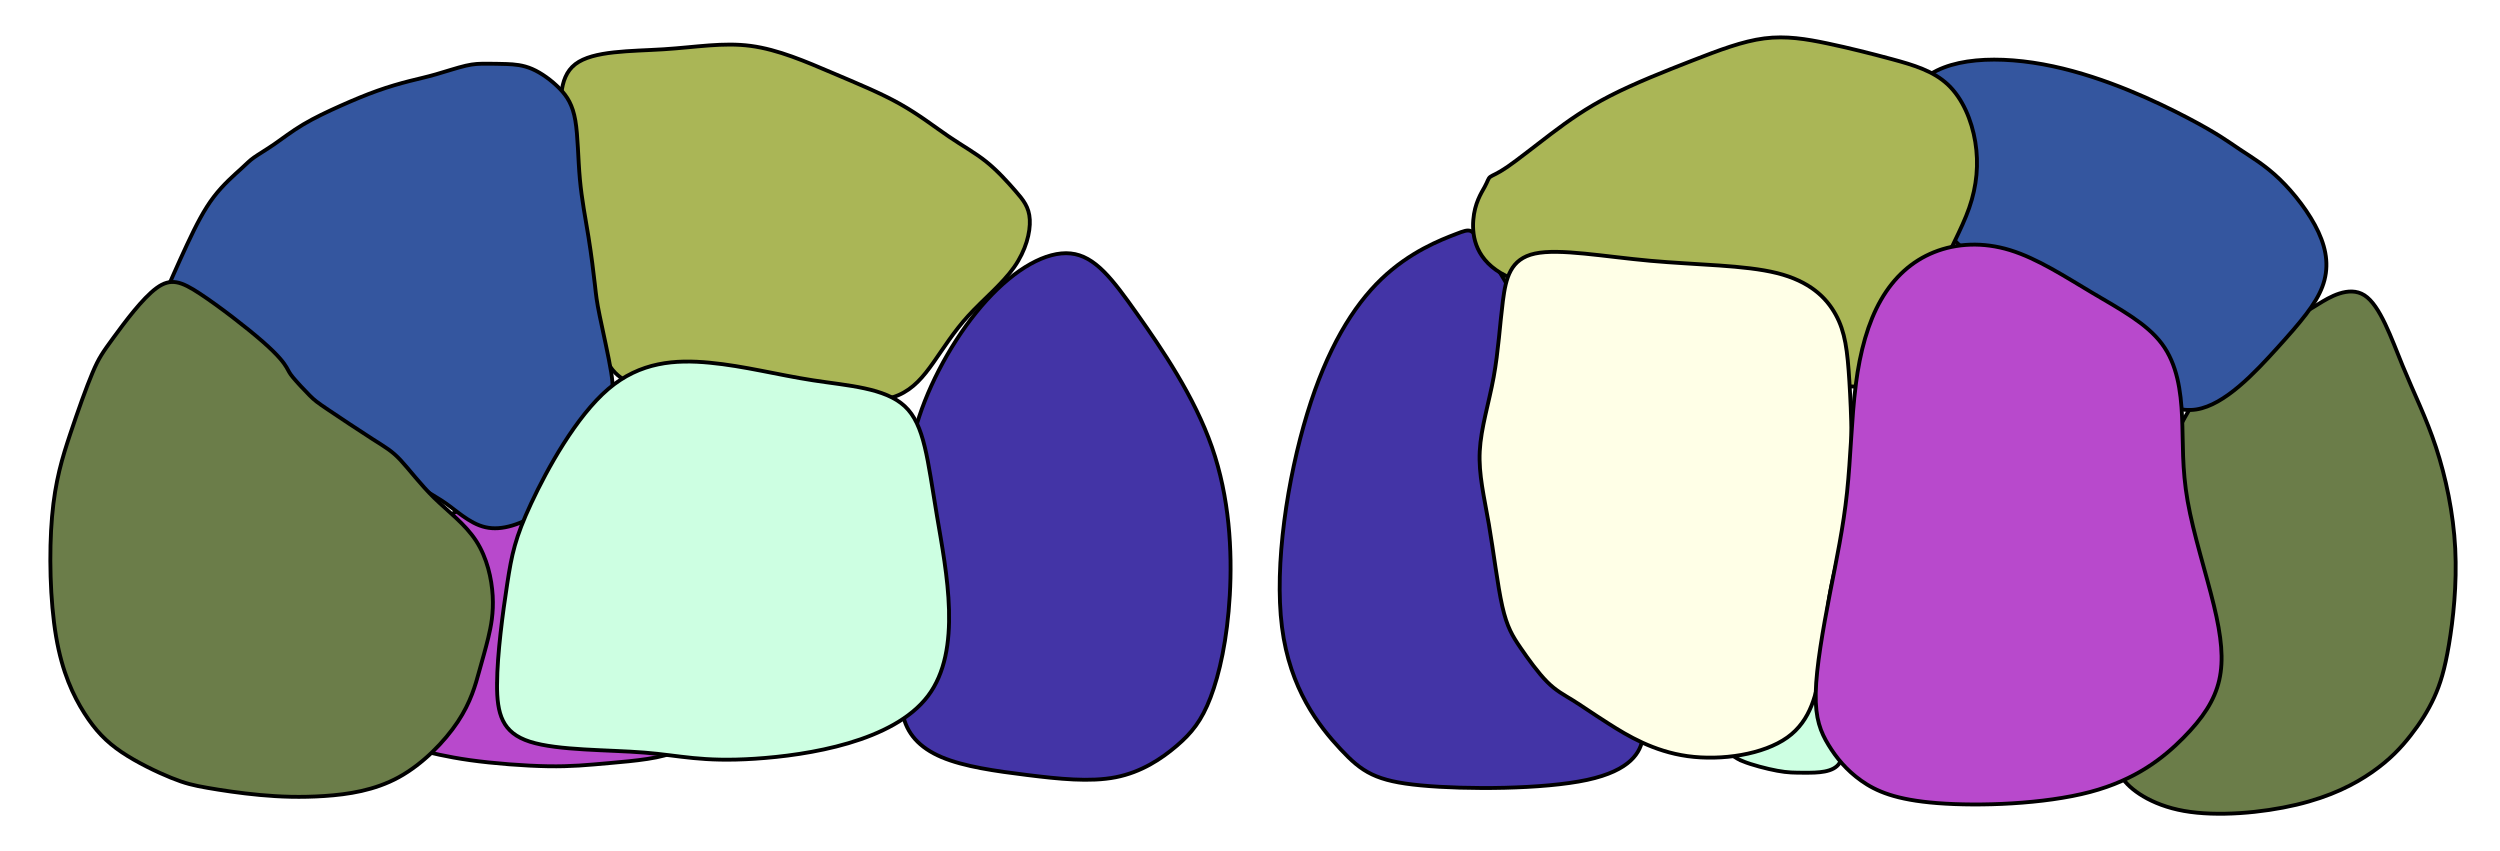
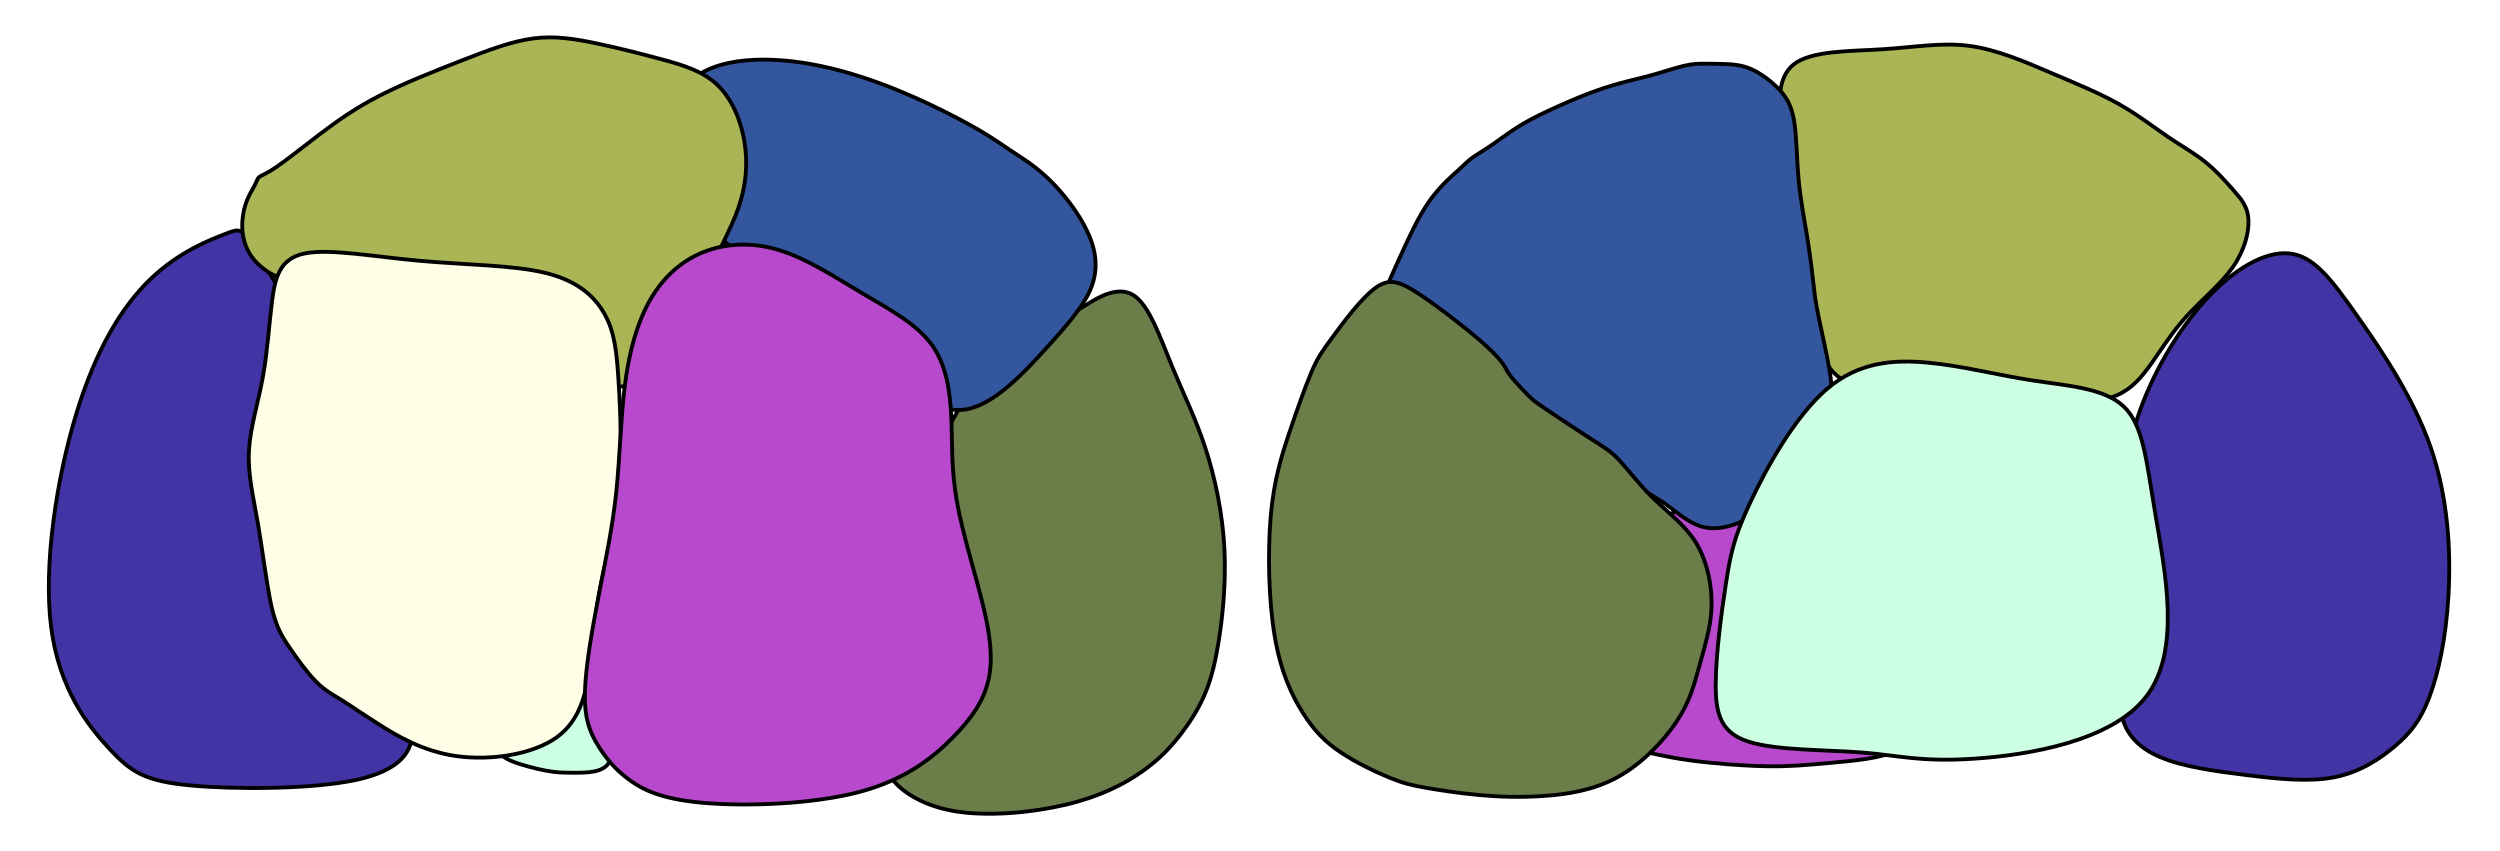
<svg xmlns="http://www.w3.org/2000/svg" width="194.269mm" height="66.07mm" viewBox="0 0 194.269 66.07" version="1.1" id="svg14654">
  <defs id="defs14651">
    </defs>
  <g id="layer1">
-     <path style="fill:#4334a6;fill-opacity:1;stroke:#000000;stroke-width:0.3;stroke-linecap:square;stop-color:#000000" d="m 115.258,19.134 c 0.921,1.412 2.761,4.234 3.803,6.933 1.042,2.699 1.287,5.275 1.84,8.097 0.552,2.822 1.411,5.889 2.454,9.324 1.043,3.435 2.27,7.238 3.122,9.554 0.852,2.316 1.329,3.146 1.178,4.273 -0.152,1.127 -0.933,2.558 -4.325,3.289 -3.392,0.731 -9.391,0.759 -12.904,0.428 -3.514,-0.331 -4.582,-1.024 -6.252,-2.812 -1.67,-1.788 -3.94,-4.671 -4.554,-9.491 -0.614,-4.82 0.427,-11.558 1.961,-16.59 1.534,-5.031 3.557,-8.341 5.766,-10.458 2.209,-2.117 4.598,-3.036 5.795,-3.496 1.197,-0.46 1.197,-0.46 2.118,0.952 z" id="path4679">
+     <path style="fill:#4334a6;fill-opacity:1;stroke:#000000;stroke-width:0.3;stroke-linecap:square;stop-color:#000000" d="m 19.614,19.134 c 0.921,1.412 2.761,4.234 3.803,6.933 1.042,2.699 1.287,5.275 1.84,8.097 0.552,2.822 1.411,5.889 2.454,9.324 1.043,3.435 2.27,7.238 3.122,9.554 0.852,2.316 1.329,3.146 1.178,4.273 -0.152,1.127 -0.933,2.558 -4.326,3.289 -3.392,0.731 -9.391,0.759 -12.904,0.428 C 11.266,60.699 10.198,60.006 8.527,58.218 6.857,56.429 4.587,53.546 3.973,48.726 3.359,43.906 4.401,37.168 5.934,32.137 c 1.534,-5.031 3.557,-8.341 5.766,-10.458 2.209,-2.117 4.598,-3.036 5.795,-3.496 1.197,-0.46 1.197,-0.46 2.118,0.952 z" id="path4679">
      </path>
-     <path style="fill:#6b7d49;fill-opacity:1;stroke:#000000;stroke-width:0.3;stroke-linecap:square;stop-color:#000000" d="m 178.219,24.669 c 1.171,-0.564 1.171,-0.564 1.955,-1.05 0.784,-0.486 2.346,-1.454 3.563,-0.672 1.216,0.782 2.079,3.314 2.973,5.493 0.894,2.178 1.824,4.011 2.585,6.323 0.761,2.312 1.352,5.096 1.495,7.871 0.143,2.775 -0.164,5.527 -0.491,7.466 -0.327,1.939 -0.674,3.066 -1.151,4.107 -0.477,1.04 -1.084,1.995 -1.825,2.942 -0.74,0.947 -1.619,1.892 -2.991,2.847 -1.371,0.955 -3.209,1.904 -5.879,2.537 -2.669,0.633 -6.153,0.943 -8.737,0.483 -2.583,-0.46 -4.254,-1.69 -4.833,-2.622 -0.579,-0.932 -0.065,-1.563 0.367,-3.527 0.432,-1.964 0.779,-5.261 1.039,-8.774 0.26,-3.513 0.434,-7.243 1.431,-10.714 0.997,-3.471 2.819,-6.68 4.902,-8.85 2.083,-2.169 4.425,-3.297 5.595,-3.861 z" id="path4695">
+     <path style="fill:#6b7d49;fill-opacity:1;stroke:#000000;stroke-width:0.3;stroke-linecap:square;stop-color:#000000" d="m 82.575,24.669 c 1.171,-0.564 1.171,-0.564 1.955,-1.05 0.784,-0.486 2.346,-1.454 3.563,-0.672 1.216,0.782 2.079,3.314 2.973,5.493 0.894,2.178 1.824,4.011 2.585,6.323 0.761,2.312 1.352,5.096 1.495,7.871 0.143,2.775 -0.164,5.527 -0.491,7.466 -0.327,1.939 -0.674,3.066 -1.151,4.107 -0.477,1.04 -1.084,1.995 -1.825,2.942 -0.74,0.947 -1.619,1.892 -2.991,2.847 -1.371,0.955 -3.209,1.904 -5.879,2.537 -2.669,0.633 -6.153,0.943 -8.737,0.483 -2.583,-0.46 -4.254,-1.69 -4.833,-2.622 -0.579,-0.932 -0.065,-1.563 0.367,-3.527 0.432,-1.964 0.779,-5.261 1.039,-8.774 0.26,-3.513 0.434,-7.243 1.431,-10.714 0.997,-3.471 2.819,-6.68 4.902,-8.85 2.083,-2.169 4.425,-3.297 5.595,-3.861 z" id="path4695">
      </path>
-     <path style="fill:#34569f;fill-opacity:1;stroke:#000000;stroke-width:0.3;stroke-linecap:square;stop-color:#000000" d="m 149.186,6.428 c 1.96,-2.03 6.222,-2.157 10.339,-1.279 4.117,0.878 8.088,2.761 10.463,4.005 2.375,1.245 3.159,1.854 4.07,2.461 0.911,0.607 1.952,1.214 3.079,2.299 1.127,1.085 2.342,2.646 3.022,4.117 0.681,1.471 0.829,2.851 0.309,4.239 -0.521,1.388 -1.711,2.782 -3.476,4.735 -1.765,1.952 -4.106,4.465 -6.319,4.812 -2.213,0.347 -4.291,-1.467 -5.42,-2.507 -1.129,-1.039 -1.303,-1.3 -1.823,-1.691 -0.52,-0.391 -1.387,-0.911 -2.342,-1.605 -0.954,-0.694 -1.995,-1.561 -4.205,-3.205 -2.21,-1.644 -5.589,-4.064 -7.453,-7.244 -1.863,-3.18 -2.206,-7.109 -0.245,-9.139 z" id="path4687">
+     <path style="fill:#34569f;fill-opacity:1;stroke:#000000;stroke-width:0.3;stroke-linecap:square;stop-color:#000000" d="m 53.542,6.428 c 1.96,-2.03 6.222,-2.157 10.339,-1.279 4.117,0.878 8.088,2.761 10.463,4.005 2.375,1.245 3.159,1.854 4.07,2.461 0.911,0.607 1.952,1.214 3.079,2.299 1.127,1.085 2.342,2.646 3.022,4.117 0.681,1.471 0.829,2.851 0.309,4.239 -0.521,1.388 -1.711,2.782 -3.476,4.735 -1.765,1.952 -4.106,4.465 -6.319,4.812 -2.213,0.347 -4.291,-1.467 -5.42,-2.507 C 68.48,28.272 68.307,28.012 67.787,27.621 67.267,27.23 66.399,26.709 65.445,26.016 64.491,25.322 63.45,24.454 61.24,22.811 59.031,21.167 55.651,18.747 53.788,15.567 51.924,12.387 51.582,8.458 53.542,6.428 Z" id="path4687">
      </path>
-     <path style="fill:#aab656;fill-opacity:1;stroke:#000000;stroke-width:0.3;stroke-linecap:square;stop-color:#000000" d="m 117.034,21.444 c -2.344,-1.172 -2.653,-3.025 -2.549,-4.345 0.105,-1.321 0.625,-2.101 0.886,-2.577 0.26,-0.476 0.26,-0.65 0.435,-0.781 0.174,-0.132 0.521,-0.218 1.329,-0.772 0.808,-0.554 2.077,-1.573 3.405,-2.577 1.329,-1.004 2.71,-1.989 4.591,-2.953 1.881,-0.965 4.258,-1.907 6.358,-2.726 2.1,-0.818 3.921,-1.512 5.614,-1.729 1.692,-0.216 3.254,0.044 4.899,0.39 1.645,0.346 3.376,0.779 5.028,1.227 1.653,0.448 3.2,0.904 4.337,1.976 1.137,1.072 1.849,2.749 2.128,4.453 0.279,1.704 0.121,3.413 -0.473,5.123 -0.594,1.71 -1.619,3.407 -2.502,5.6 -0.883,2.193 -1.622,4.876 -2.38,6.348 -0.759,1.471 -1.539,1.732 -2.667,1.862 -1.127,0.13 -2.602,0.13 -3.73,-0.302 -1.128,-0.432 -1.908,-1.3 -3.339,-2.341 -1.431,-1.041 -3.513,-2.256 -5.335,-2.907 -1.822,-0.651 -3.383,-0.738 -6.351,-1.024 -2.967,-0.286 -7.342,-0.77 -9.685,-1.942 z" id="path4683">
+     <path style="fill:#aab656;fill-opacity:1;stroke:#000000;stroke-width:0.3;stroke-linecap:square;stop-color:#000000" d="m 21.39,21.444 c -2.344,-1.172 -2.653,-3.025 -2.549,-4.345 0.105,-1.321 0.625,-2.101 0.886,-2.577 0.26,-0.476 0.26,-0.65 0.435,-0.781 0.174,-0.132 0.521,-0.218 1.33,-0.772 0.808,-0.554 2.077,-1.573 3.405,-2.577 1.329,-1.004 2.71,-1.989 4.591,-2.953 1.881,-0.965 4.258,-1.907 6.358,-2.726 2.1,-0.818 3.921,-1.512 5.614,-1.729 1.692,-0.216 3.254,0.044 4.899,0.39 1.645,0.346 3.376,0.779 5.028,1.227 1.653,0.448 3.2,0.904 4.337,1.976 1.137,1.072 1.849,2.749 2.128,4.453 0.279,1.704 0.121,3.413 -0.473,5.123 -0.594,1.71 -1.619,3.407 -2.502,5.6 -0.883,2.193 -1.622,4.876 -2.38,6.348 -0.759,1.471 -1.539,1.732 -2.667,1.862 -1.127,0.13 -2.602,0.13 -3.73,-0.302 -1.128,-0.432 -1.908,-1.3 -3.339,-2.341 -1.431,-1.041 -3.513,-2.256 -5.335,-2.907 -1.822,-0.651 -3.383,-0.738 -6.351,-1.024 -2.967,-0.286 -7.342,-0.77 -9.685,-1.942 z" id="path4683">
      </path>
-     <path style="fill:#cdffe2;fill-opacity:1;stroke:#000000;stroke-width:0.3;stroke-linecap:square;stop-color:#000000" d="m 135.44,59.157 c -0.675,-0.275 -0.859,-0.52 -0.859,-0.52 0,0 0.184,0.245 0.183,6.7e-5 -7.2e-4,-0.245 -0.185,-0.981 -0.277,-1.411 -0.092,-0.43 -0.092,-0.552 0.276,-0.952 0.368,-0.4 1.104,-1.075 1.902,-1.504 0.798,-0.43 1.657,-0.614 2.424,-0.705 0.767,-0.092 1.442,-0.092 1.902,-0.092 0.46,0 0.705,0 0.95,0.247 0.245,0.247 0.49,0.738 0.796,1.75 0.306,1.012 0.674,2.546 0.215,3.311 -0.459,0.765 -1.747,0.765 -2.637,0.765 -0.889,0 -1.38,0 -2.208,-0.153 -0.828,-0.153 -1.993,-0.46 -2.668,-0.735 z" id="path10389">
+     <path style="fill:#cdffe2;fill-opacity:1;stroke:#000000;stroke-width:0.3;stroke-linecap:square;stop-color:#000000" d="m 39.796,59.157 c -0.675,-0.275 -0.859,-0.52 -0.859,-0.52 0,0 0.184,0.245 0.183,6.7e-5 -7.23e-4,-0.245 -0.185,-0.981 -0.277,-1.411 -0.092,-0.43 -0.092,-0.552 0.276,-0.952 0.368,-0.4 1.104,-1.075 1.902,-1.504 0.798,-0.43 1.657,-0.614 2.424,-0.705 0.767,-0.092 1.442,-0.092 1.902,-0.092 0.46,0 0.705,0 0.95,0.247 0.245,0.247 0.49,0.738 0.796,1.75 0.306,1.012 0.674,2.546 0.215,3.311 -0.459,0.765 -1.747,0.765 -2.637,0.765 -0.889,0 -1.38,0 -2.208,-0.153 -0.828,-0.153 -1.993,-0.46 -2.668,-0.735 z" id="path10389">
      </path>
-     <path style="fill:#ffffe7;fill-opacity:1;stroke:#000000;stroke-width:0.3;stroke-linecap:square;stop-color:#000000" d="m 120.229,52.991 c -0.696,-0.696 -1.47,-1.771 -2.079,-2.662 -0.609,-0.891 -1.042,-1.585 -1.412,-3.221 -0.369,-1.637 -0.673,-4.217 -1.042,-6.368 -0.369,-2.15 -0.802,-3.86 -0.709,-5.679 0.093,-1.819 0.713,-3.74 1.081,-5.756 0.369,-2.016 0.486,-4.127 0.718,-5.922 0.232,-1.794 0.579,-3.266 2.49,-3.679 1.911,-0.413 5.374,0.237 8.976,0.562 3.602,0.325 7.317,0.325 9.841,0.957 2.524,0.631 3.819,1.883 4.557,3.229 0.738,1.347 0.911,2.77 1.063,5.209 0.152,2.439 0.282,5.85 -0.012,8.72 -0.294,2.87 -1.01,5.18 -1.423,7.306 -0.412,2.126 -0.519,4.063 -0.8,6.107 -0.281,2.044 -0.737,4.191 -2.59,5.513 -1.853,1.322 -5.102,1.82 -7.752,1.451 -2.65,-0.369 -4.683,-1.602 -6.083,-2.492 -1.4,-0.89 -2.156,-1.43 -2.84,-1.853 -0.683,-0.423 -1.291,-0.727 -1.986,-1.423 z" id="path4575">
+     <path style="fill:#ffffe7;fill-opacity:1;stroke:#000000;stroke-width:0.3;stroke-linecap:square;stop-color:#000000" d="m 24.585,52.991 c -0.696,-0.696 -1.47,-1.771 -2.079,-2.662 -0.609,-0.891 -1.042,-1.585 -1.412,-3.221 -0.369,-1.637 -0.673,-4.217 -1.042,-6.368 -0.369,-2.15 -0.802,-3.86 -0.709,-5.679 0.093,-1.819 0.713,-3.74 1.081,-5.756 0.369,-2.016 0.486,-4.127 0.718,-5.922 0.232,-1.794 0.579,-3.266 2.49,-3.679 1.911,-0.413 5.374,0.237 8.976,0.562 3.602,0.325 7.317,0.325 9.841,0.957 2.524,0.631 3.819,1.883 4.557,3.229 0.738,1.347 0.911,2.77 1.063,5.209 0.152,2.439 0.282,5.85 -0.012,8.72 -0.294,2.87 -1.01,5.18 -1.423,7.306 -0.412,2.126 -0.519,4.063 -0.8,6.107 -0.281,2.044 -0.737,4.191 -2.59,5.513 -1.853,1.322 -5.102,1.82 -7.752,1.451 -2.65,-0.369 -4.683,-1.602 -6.083,-2.492 -1.4,-0.89 -2.156,-1.43 -2.84,-1.853 -0.683,-0.423 -1.291,-0.727 -1.986,-1.423 z" id="path4575">
      </path>
-     <path style="fill:#b849cc;fill-opacity:1;stroke:#000000;stroke-width:0.3;stroke-linecap:square;stop-color:#000000" d="m 144.205,29.912 c 0.335,-2.614 0.955,-4.852 1.96,-6.605 1.005,-1.753 2.396,-3.019 4.125,-3.711 1.729,-0.692 3.793,-0.809 5.914,-0.157 2.121,0.652 4.284,2.068 6.409,3.329 2.125,1.261 4.192,2.355 5.38,3.945 1.188,1.59 1.479,3.659 1.57,5.679 0.091,2.02 -0.016,3.989 0.432,6.543 0.449,2.554 1.446,5.651 2.039,8.103 0.593,2.452 0.777,4.237 0.417,5.813 -0.36,1.576 -1.264,2.94 -2.789,4.482 -1.525,1.542 -3.673,3.264 -7.247,4.21 -3.575,0.946 -8.585,1.119 -11.852,0.866 -3.267,-0.253 -4.789,-0.933 -5.935,-1.748 -1.146,-0.814 -1.927,-1.769 -2.535,-2.766 -0.608,-0.997 -1.041,-2.038 -0.998,-4.039 0.043,-2.001 0.563,-4.945 1.088,-7.66 0.525,-2.715 1.056,-5.201 1.347,-7.942 0.291,-2.741 0.342,-5.729 0.677,-8.343 z" id="path4653">
+     <path style="fill:#b849cc;fill-opacity:1;stroke:#000000;stroke-width:0.3;stroke-linecap:square;stop-color:#000000" d="m 48.561,29.912 c 0.335,-2.614 0.955,-4.852 1.96,-6.605 1.005,-1.753 2.396,-3.019 4.125,-3.711 1.729,-0.692 3.793,-0.809 5.914,-0.157 2.121,0.652 4.284,2.068 6.409,3.329 2.125,1.261 4.192,2.355 5.38,3.945 1.188,1.59 1.479,3.659 1.57,5.679 0.091,2.02 -0.016,3.989 0.432,6.543 0.449,2.554 1.446,5.651 2.039,8.103 0.593,2.452 0.777,4.237 0.417,5.813 -0.36,1.576 -1.264,2.94 -2.789,4.482 -1.525,1.542 -3.673,3.264 -7.247,4.21 -3.575,0.946 -8.585,1.119 -11.852,0.866 -3.267,-0.253 -4.789,-0.933 -5.935,-1.748 -1.146,-0.814 -1.927,-1.769 -2.535,-2.766 -0.608,-0.997 -1.041,-2.038 -0.998,-4.039 0.043,-2.001 0.563,-4.945 1.088,-7.66 0.525,-2.715 1.056,-5.201 1.347,-7.942 0.291,-2.741 0.342,-5.729 0.677,-8.343 z" id="path4653">
      </path>
-     <path style="fill:#b849cc;fill-opacity:1;stroke:#000000;stroke-width:0.3;stroke-linecap:square;stop-color:#000000" d="m 32.846,56.923 c 0.812,-1.21 2.437,-3.633 3.266,-5.82 0.829,-2.187 0.859,-4.129 0.46,-5.758 -0.399,-1.628 -1.225,-2.928 -1.609,-3.794 -0.384,-0.866 -0.323,-1.296 0.2,-1.634 0.522,-0.339 1.504,-0.584 2.701,-0.73 1.197,-0.146 2.603,-0.191 3.094,1.965 0.491,2.156 0.062,6.503 0.277,9.566 0.215,3.063 1.074,4.826 3.126,5.431 2.053,0.605 5.3,0.053 7.106,0.292 1.806,0.238 2.158,1.265 1.147,1.877 -1.011,0.613 -3.388,0.812 -5.192,0.973 -1.804,0.161 -3.027,0.283 -4.84,0.253 -1.813,-0.031 -4.218,-0.216 -6.06,-0.474 -1.842,-0.259 -3.171,-0.599 -3.83,-0.767 -0.659,-0.169 -0.659,-0.169 0.153,-1.379 z" id="path4553">
+     <path style="fill:#b849cc;fill-opacity:1;stroke:#000000;stroke-width:0.3;stroke-linecap:square;stop-color:#000000" d="m 127.546,56.923 c 0.812,-1.21 2.437,-3.633 3.266,-5.82 0.829,-2.187 0.859,-4.129 0.46,-5.758 -0.399,-1.628 -1.225,-2.928 -1.609,-3.794 -0.384,-0.866 -0.323,-1.296 0.2,-1.634 0.522,-0.339 1.504,-0.584 2.701,-0.73 1.197,-0.146 2.603,-0.191 3.094,1.965 0.491,2.156 0.062,6.503 0.277,9.566 0.215,3.063 1.074,4.826 3.126,5.431 2.053,0.605 5.3,0.053 7.106,0.292 1.806,0.238 2.158,1.265 1.147,1.877 -1.011,0.613 -3.388,0.812 -5.192,0.973 -1.804,0.161 -3.027,0.283 -4.84,0.253 -1.813,-0.031 -4.218,-0.216 -6.06,-0.474 -1.842,-0.259 -3.171,-0.599 -3.83,-0.767 -0.659,-0.169 -0.659,-0.169 0.153,-1.379 z" id="path4553">
      </path>
-     <path style="fill:#4334a6;fill-opacity:1;stroke:#000000;stroke-width:0.3;stroke-linecap:square;stop-color:#000000" d="m 71.428,32.379 c 1.042,-3.169 3.024,-6.617 5.249,-9.059 2.224,-2.442 4.636,-3.82 6.526,-3.625 1.89,0.196 3.235,1.974 5.161,4.702 1.927,2.728 4.445,6.419 5.812,10.346 1.367,3.927 1.583,8.083 1.388,11.514 -0.195,3.431 -0.803,6.12 -1.496,7.939 -0.693,1.819 -1.475,2.775 -2.645,3.772 -1.17,0.997 -2.734,2.04 -4.727,2.43 -1.993,0.39 -4.422,0.13 -6.875,-0.174 -2.453,-0.304 -4.913,-0.649 -6.655,-1.389 -1.742,-0.74 -2.734,-1.862 -3.017,-3.38 -0.283,-1.518 0.151,-3.426 0.281,-5.855 0.13,-2.428 -0.043,-5.378 -0.087,-8.284 -0.043,-2.906 0.043,-5.769 1.085,-8.937 z" id="path4475">
+     <path style="fill:#4334a6;fill-opacity:1;stroke:#000000;stroke-width:0.3;stroke-linecap:square;stop-color:#000000" d="m 166.128,32.379 c 1.042,-3.169 3.024,-6.617 5.249,-9.059 2.224,-2.442 4.636,-3.82 6.526,-3.625 1.89,0.196 3.235,1.974 5.161,4.702 1.927,2.728 4.445,6.419 5.812,10.346 1.367,3.927 1.583,8.083 1.388,11.514 -0.195,3.431 -0.803,6.12 -1.496,7.939 -0.693,1.819 -1.475,2.775 -2.645,3.772 -1.17,0.997 -2.734,2.04 -4.727,2.43 -1.993,0.39 -4.422,0.13 -6.875,-0.174 -2.453,-0.304 -4.913,-0.649 -6.655,-1.389 -1.742,-0.74 -2.734,-1.862 -3.017,-3.38 -0.283,-1.518 0.151,-3.426 0.281,-5.855 0.13,-2.428 -0.043,-5.378 -0.087,-8.284 -0.043,-2.906 0.043,-5.769 1.085,-8.937 z" id="path4475">
      </path>
-     <path style="fill:#aab656;fill-opacity:1;stroke:#000000;stroke-width:0.3;stroke-linecap:square;stop-color:#000000" d="m 48.872,29.718 c -1.745,-0.853 -2.065,-2.277 -2.566,-4.487 -0.501,-2.21 -1.177,-5.18 -1.639,-7.777 -0.462,-2.597 -0.707,-4.812 -0.928,-7.016 -0.22,-2.204 -0.414,-4.389 0.968,-5.452 1.382,-1.063 4.337,-0.996 6.863,-1.157 2.526,-0.161 4.617,-0.548 6.761,-0.264 2.144,0.284 4.322,1.236 6.312,2.082 1.991,0.846 3.782,1.58 5.284,2.425 1.503,0.845 2.717,1.799 3.801,2.536 1.084,0.737 2.039,1.258 2.906,1.952 0.867,0.694 1.648,1.562 2.266,2.271 0.618,0.709 1.07,1.257 1.122,2.238 0.052,0.98 -0.299,2.387 -1.218,3.694 -0.919,1.307 -2.404,2.511 -3.548,3.762 -1.144,1.251 -1.944,2.545 -2.728,3.653 -0.784,1.108 -1.55,2.026 -2.712,2.528 -1.162,0.502 -2.723,0.589 -4.588,0.632 -1.865,0.043 -4.034,0.043 -5.465,2.52e-4 -1.431,-0.043 -2.125,-0.13 -4.054,-0.311 -1.929,-0.181 -5.093,-0.456 -6.837,-1.309 z" id="path4489">
+     <path style="fill:#aab656;fill-opacity:1;stroke:#000000;stroke-width:0.3;stroke-linecap:square;stop-color:#000000" d="m 143.572,29.718 c -1.745,-0.853 -2.065,-2.277 -2.566,-4.487 -0.501,-2.21 -1.177,-5.18 -1.639,-7.777 -0.462,-2.597 -0.707,-4.812 -0.928,-7.016 -0.22,-2.204 -0.414,-4.389 0.968,-5.452 1.382,-1.063 4.337,-0.996 6.863,-1.157 2.526,-0.161 4.617,-0.548 6.761,-0.264 2.144,0.284 4.322,1.236 6.312,2.082 1.991,0.846 3.782,1.58 5.284,2.425 1.503,0.845 2.717,1.799 3.801,2.536 1.084,0.737 2.039,1.258 2.906,1.952 0.867,0.694 1.648,1.562 2.266,2.271 0.618,0.709 1.07,1.257 1.122,2.238 0.052,0.98 -0.299,2.387 -1.218,3.694 -0.919,1.307 -2.404,2.511 -3.548,3.762 -1.144,1.251 -1.944,2.545 -2.728,3.653 -0.784,1.108 -1.55,2.026 -2.712,2.528 -1.162,0.502 -2.723,0.589 -4.588,0.632 -1.865,0.043 -4.034,0.043 -5.465,2.52e-4 -1.431,-0.043 -2.125,-0.13 -4.054,-0.311 -1.929,-0.181 -5.093,-0.456 -6.837,-1.309 z" id="path4489">
      </path>
-     <path style="fill:#34569f;fill-opacity:1;stroke:#000000;stroke-width:0.3;stroke-linecap:square;stop-color:#000000" d="m 12.646,23.232 c 0.394,-0.904 1.183,-2.716 1.889,-4.228 0.706,-1.512 1.327,-2.72 2.068,-3.693 0.741,-0.973 1.599,-1.709 2.105,-2.169 0.506,-0.46 0.659,-0.644 1.028,-0.905 0.369,-0.261 0.951,-0.598 1.595,-1.043 0.644,-0.445 1.349,-0.997 2.223,-1.518 C 24.427,9.155 25.467,8.666 26.467,8.219 27.468,7.773 28.406,7.379 29.319,7.054 30.232,6.729 31.067,6.491 31.801,6.303 32.536,6.116 33.106,5.996 33.859,5.781 c 0.753,-0.215 1.673,-0.522 2.333,-0.675 0.66,-0.153 1.059,-0.153 1.534,-0.153 0.475,0 1.027,0 1.634,0.023 0.606,0.023 1.266,0.069 1.99,0.382 0.724,0.313 1.53,0.901 2.133,1.52 0.603,0.618 1.018,1.28 1.225,2.485 0.207,1.206 0.207,2.954 0.353,4.554 0.145,1.6 0.436,3.053 0.667,4.485 0.231,1.432 0.4,2.828 0.499,3.708 0.099,0.88 0.13,1.248 0.376,2.444 0.246,1.196 0.706,3.22 0.889,4.37 0.183,1.149 0.091,1.425 0.046,1.656 -0.046,0.231 -0.046,0.415 -0.261,0.828 -0.215,0.413 -0.644,1.057 -1.059,1.648 -0.414,0.591 -0.812,1.126 -1.265,1.724 -0.453,0.599 -0.958,1.257 -1.326,1.924 -0.368,0.667 -0.598,1.342 -0.913,1.925 -0.314,0.583 -0.713,1.073 -1.318,1.479 -0.605,0.406 -1.418,0.728 -2.147,0.866 -0.73,0.138 -1.365,0.093 -1.993,-0.147 -0.628,-0.24 -1.217,-0.663 -1.685,-1.016 -0.467,-0.352 -0.805,-0.628 -1.294,-0.942 -0.489,-0.314 -1.133,-0.667 -1.914,-1.239 -0.781,-0.572 -1.676,-1.346 -2.614,-2.107 -0.938,-0.761 -1.871,-1.472 -2.986,-2.184 -1.115,-0.712 -2.279,-1.339 -3.317,-1.903 -1.038,-0.565 -1.927,-1.055 -2.975,-1.718 -1.048,-0.663 -2.229,-1.48 -3.635,-2.446 -1.406,-0.966 -2.991,-2.048 -3.787,-2.591 -0.796,-0.544 -0.796,-0.544 -0.403,-1.448 z" id="path4525">
+     <path style="fill:#34569f;fill-opacity:1;stroke:#000000;stroke-width:0.3;stroke-linecap:square;stop-color:#000000" d="m 107.346,23.232 c 0.394,-0.904 1.183,-2.716 1.889,-4.228 0.706,-1.512 1.327,-2.72 2.068,-3.693 0.741,-0.973 1.599,-1.709 2.105,-2.169 0.506,-0.46 0.659,-0.644 1.028,-0.905 0.369,-0.261 0.951,-0.598 1.595,-1.043 0.644,-0.445 1.349,-0.997 2.223,-1.518 0.874,-0.521 1.913,-1.01 2.914,-1.457 1.001,-0.446 1.939,-0.84 2.852,-1.165 0.913,-0.325 1.747,-0.563 2.482,-0.751 0.735,-0.188 1.305,-0.308 2.058,-0.523 0.753,-0.215 1.673,-0.522 2.333,-0.675 0.66,-0.153 1.059,-0.153 1.534,-0.153 0.475,0 1.027,0 1.634,0.023 0.606,0.023 1.266,0.069 1.99,0.382 0.724,0.313 1.53,0.901 2.133,1.52 0.603,0.618 1.018,1.28 1.226,2.485 0.207,1.206 0.207,2.954 0.353,4.554 0.145,1.6 0.436,3.053 0.667,4.485 0.231,1.432 0.4,2.828 0.499,3.708 0.099,0.88 0.13,1.248 0.376,2.444 0.246,1.196 0.706,3.22 0.889,4.37 0.183,1.149 0.091,1.425 0.046,1.656 -0.046,0.231 -0.046,0.415 -0.261,0.828 -0.215,0.413 -0.644,1.057 -1.059,1.648 -0.414,0.591 -0.812,1.126 -1.265,1.724 -0.453,0.599 -0.958,1.257 -1.326,1.924 -0.368,0.667 -0.598,1.342 -0.913,1.925 -0.314,0.583 -0.713,1.073 -1.318,1.479 -0.605,0.406 -1.418,0.728 -2.147,0.866 -0.73,0.138 -1.365,0.093 -1.993,-0.147 -0.628,-0.24 -1.217,-0.663 -1.685,-1.016 -0.467,-0.352 -0.805,-0.628 -1.294,-0.942 -0.489,-0.314 -1.133,-0.667 -1.914,-1.239 -0.781,-0.572 -1.676,-1.346 -2.614,-2.107 -0.938,-0.761 -1.871,-1.472 -2.986,-2.184 -1.115,-0.712 -2.279,-1.339 -3.317,-1.903 -1.038,-0.565 -1.927,-1.055 -2.975,-1.718 -1.048,-0.663 -2.229,-1.48 -3.635,-2.446 -1.406,-0.966 -2.991,-2.048 -3.787,-2.591 -0.796,-0.544 -0.796,-0.544 -0.403,-1.448 z" id="path4525">
      </path>
-     <path style="fill:#6b7d49;fill-opacity:1;stroke:#000000;stroke-width:0.3;stroke-linecap:square;stop-color:#000000" d="m 33.749,38.699 c 1.095,1.069 2.406,2.03 3.253,3.338 0.847,1.308 1.207,2.925 1.284,4.264 0.077,1.339 -0.133,2.384 -0.346,3.266 -0.213,0.882 -0.427,1.599 -0.71,2.621 -0.282,1.022 -0.636,2.362 -1.659,3.902 -1.023,1.54 -2.717,3.285 -4.591,4.31 -1.873,1.025 -3.929,1.332 -5.764,1.455 -1.835,0.123 -3.457,0.065 -5.011,-0.079 -1.554,-0.143 -3.029,-0.37 -4.092,-0.556 -1.063,-0.186 -1.709,-0.332 -2.813,-0.779 -1.105,-0.447 -2.654,-1.191 -3.846,-1.994 C 8.263,57.642 7.417,56.772 6.557,55.42 5.697,54.067 4.833,52.253 4.359,49.467 3.884,46.681 3.803,42.928 4.045,40.141 c 0.242,-2.787 0.806,-4.603 1.413,-6.42 0.607,-1.817 1.258,-3.639 1.735,-4.767 0.477,-1.128 0.781,-1.562 1.631,-2.723 0.85,-1.162 2.246,-3.051 3.347,-3.853 1.101,-0.803 1.902,-0.519 3.374,0.449 1.472,0.968 3.609,2.616 4.873,3.722 1.264,1.106 1.654,1.67 1.848,1.995 0.194,0.325 0.194,0.412 0.499,0.781 0.305,0.369 0.912,1.019 1.303,1.409 0.391,0.39 0.564,0.52 1.432,1.106 0.868,0.585 2.429,1.626 3.448,2.277 1.019,0.65 1.496,0.911 2.168,1.627 0.672,0.716 1.539,1.887 2.634,2.957 z" id="path4533">
+     <path style="fill:#6b7d49;fill-opacity:1;stroke:#000000;stroke-width:0.3;stroke-linecap:square;stop-color:#000000" d="m 128.45,38.699 c 1.095,1.069 2.406,2.03 3.253,3.338 0.847,1.308 1.207,2.925 1.284,4.264 0.076,1.339 -0.133,2.384 -0.346,3.266 -0.213,0.882 -0.427,1.599 -0.71,2.621 -0.282,1.022 -0.636,2.362 -1.659,3.902 -1.023,1.54 -2.717,3.285 -4.591,4.31 -1.873,1.025 -3.929,1.332 -5.764,1.455 -1.835,0.123 -3.457,0.065 -5.011,-0.079 -1.554,-0.143 -3.029,-0.37 -4.092,-0.556 -1.063,-0.186 -1.709,-0.332 -2.813,-0.779 -1.105,-0.447 -2.654,-1.191 -3.846,-1.994 -1.193,-0.804 -2.038,-1.674 -2.898,-3.026 -0.86,-1.352 -1.724,-3.167 -2.199,-5.953 -0.474,-2.786 -0.556,-6.539 -0.314,-9.326 0.242,-2.787 0.806,-4.603 1.413,-6.42 0.607,-1.817 1.258,-3.639 1.735,-4.767 0.477,-1.128 0.781,-1.562 1.631,-2.723 0.85,-1.162 2.246,-3.051 3.347,-3.853 1.101,-0.803 1.902,-0.519 3.374,0.449 1.472,0.968 3.609,2.616 4.873,3.722 1.264,1.106 1.654,1.67 1.848,1.995 0.194,0.325 0.194,0.412 0.499,0.781 0.305,0.369 0.912,1.019 1.303,1.409 0.391,0.39 0.564,0.52 1.432,1.106 0.868,0.585 2.429,1.626 3.448,2.277 1.019,0.65 1.496,0.911 2.168,1.627 0.672,0.716 1.539,1.887 2.634,2.957 z" id="path4533">
      </path>
-     <path style="fill:#cdffe2;fill-opacity:1;stroke:#000000;stroke-width:0.3;stroke-linecap:square;stop-color:#000000" d="m 38.625,53.15 c 0.013,-2.335 0.446,-5.545 0.793,-7.802 0.347,-2.257 0.607,-3.557 1.86,-6.242 1.252,-2.684 3.497,-6.753 5.985,-8.876 2.488,-2.123 5.214,-2.301 7.89,-2.045 2.676,0.256 5.283,0.944 8.022,1.368 2.739,0.424 5.591,0.581 7.133,2.015 1.542,1.433 1.765,4.138 2.502,8.519 0.738,4.381 1.989,10.438 -0.699,13.994 -2.688,3.555 -9.319,4.61 -13.457,4.878 -4.139,0.268 -5.787,-0.253 -8.581,-0.477 -2.794,-0.225 -6.726,-0.153 -8.89,-0.845 -2.164,-0.692 -2.571,-2.152 -2.559,-4.487 z" id="path3749">
+     <path style="fill:#cdffe2;fill-opacity:1;stroke:#000000;stroke-width:0.3;stroke-linecap:square;stop-color:#000000" d="m 133.325,53.15 c 0.013,-2.335 0.446,-5.545 0.793,-7.802 0.347,-2.257 0.607,-3.557 1.86,-6.242 1.252,-2.684 3.497,-6.753 5.985,-8.876 2.488,-2.123 5.214,-2.301 7.89,-2.045 2.676,0.256 5.283,0.944 8.022,1.368 2.739,0.424 5.591,0.581 7.133,2.015 1.542,1.433 1.765,4.138 2.502,8.519 0.738,4.381 1.989,10.438 -0.699,13.994 -2.688,3.555 -9.319,4.61 -13.457,4.878 -4.139,0.268 -5.787,-0.253 -8.581,-0.477 -2.794,-0.225 -6.726,-0.153 -8.89,-0.845 -2.164,-0.692 -2.571,-2.152 -2.559,-4.487 z" id="path3749">
      </path>
  </g>
</svg>
